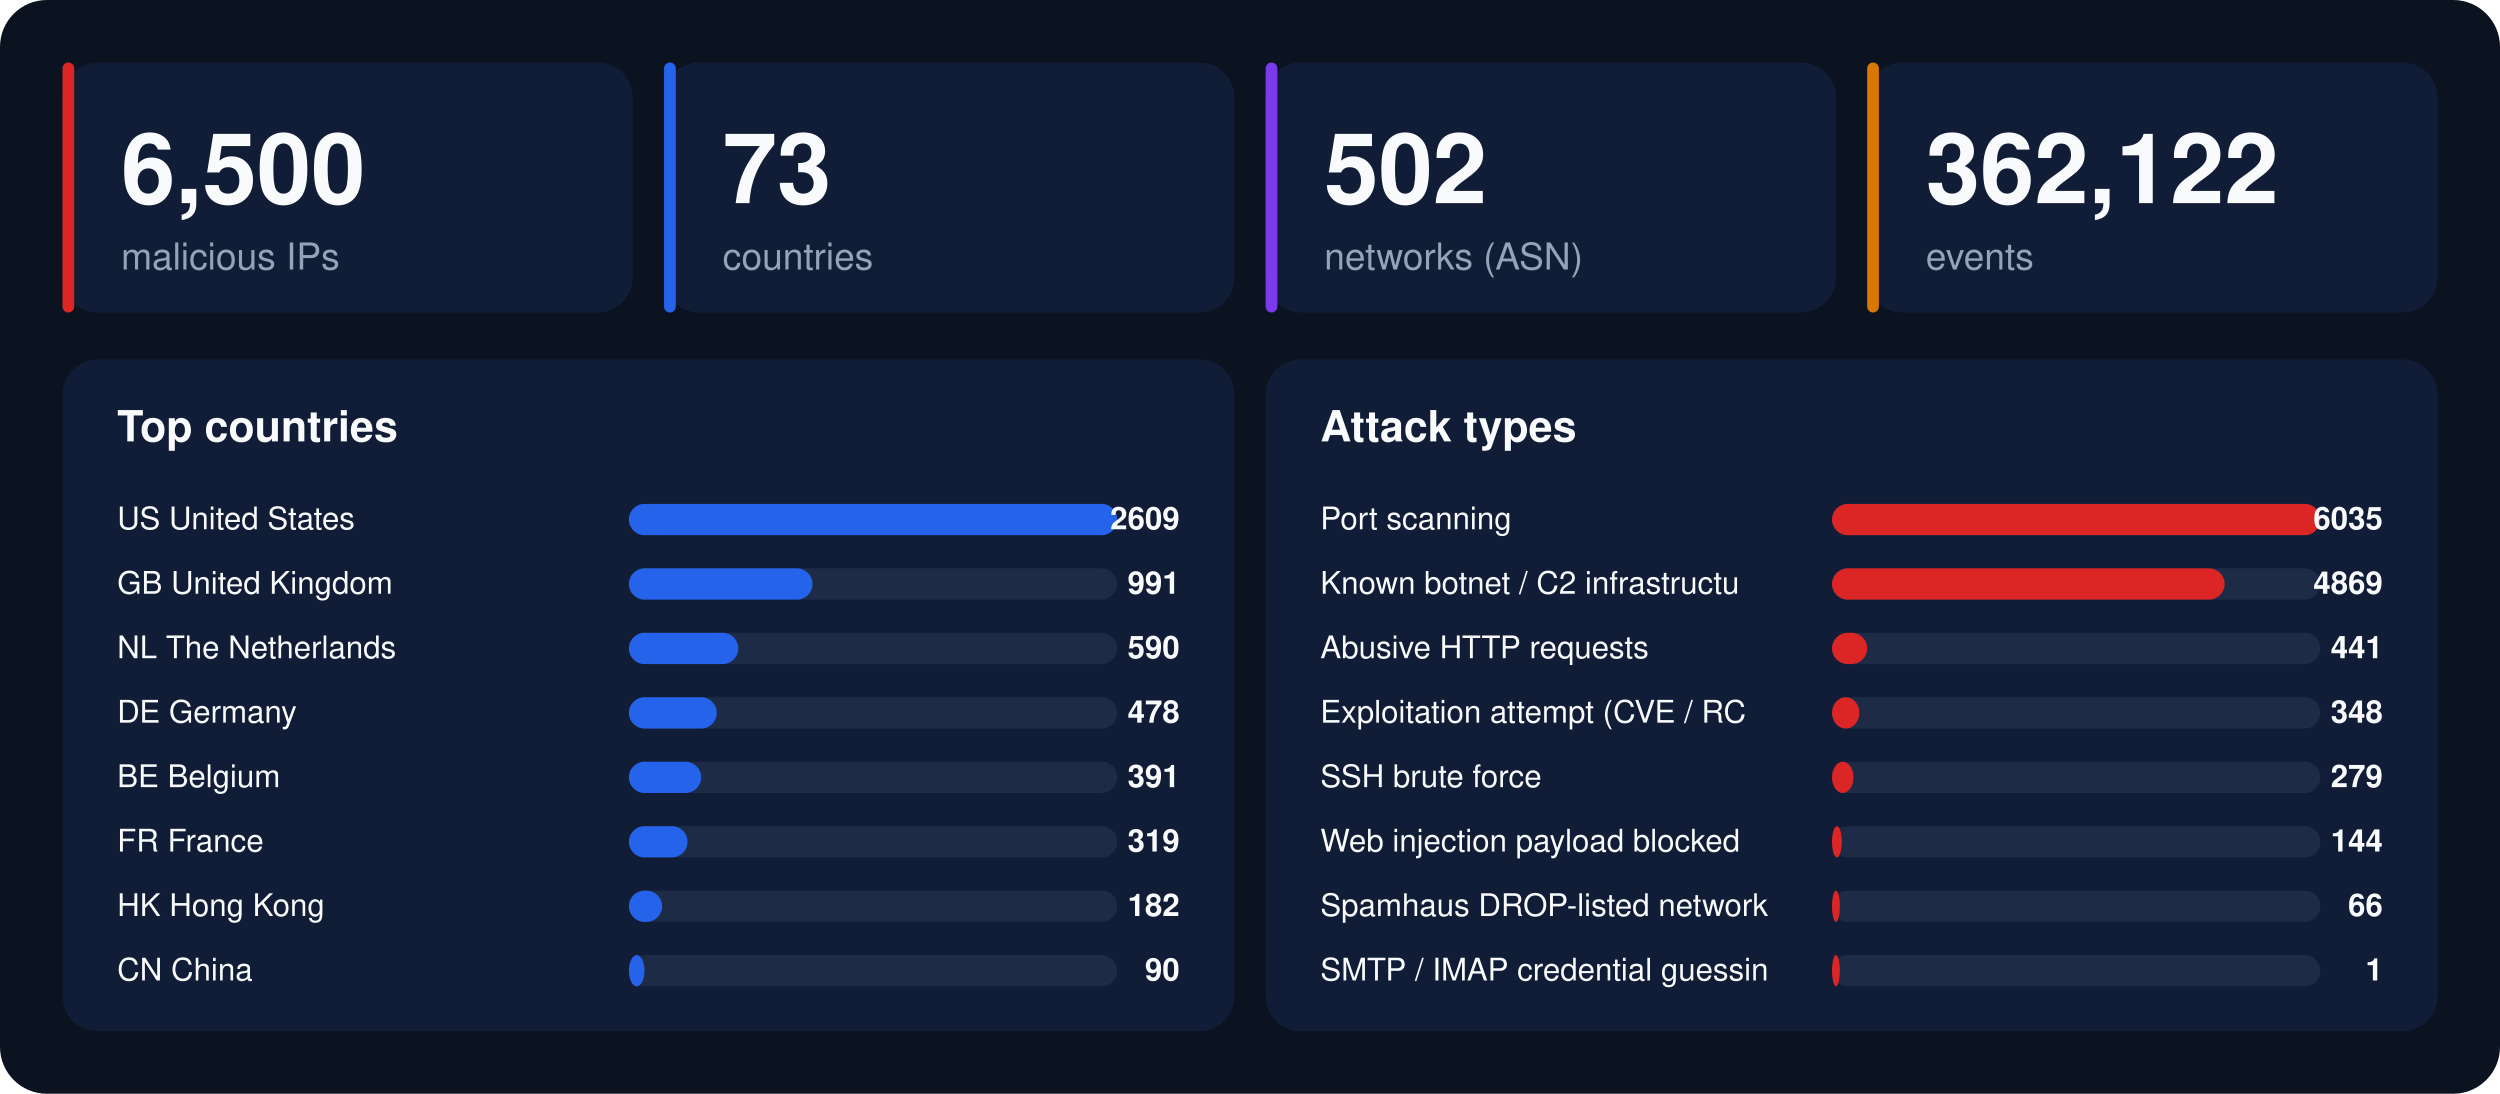
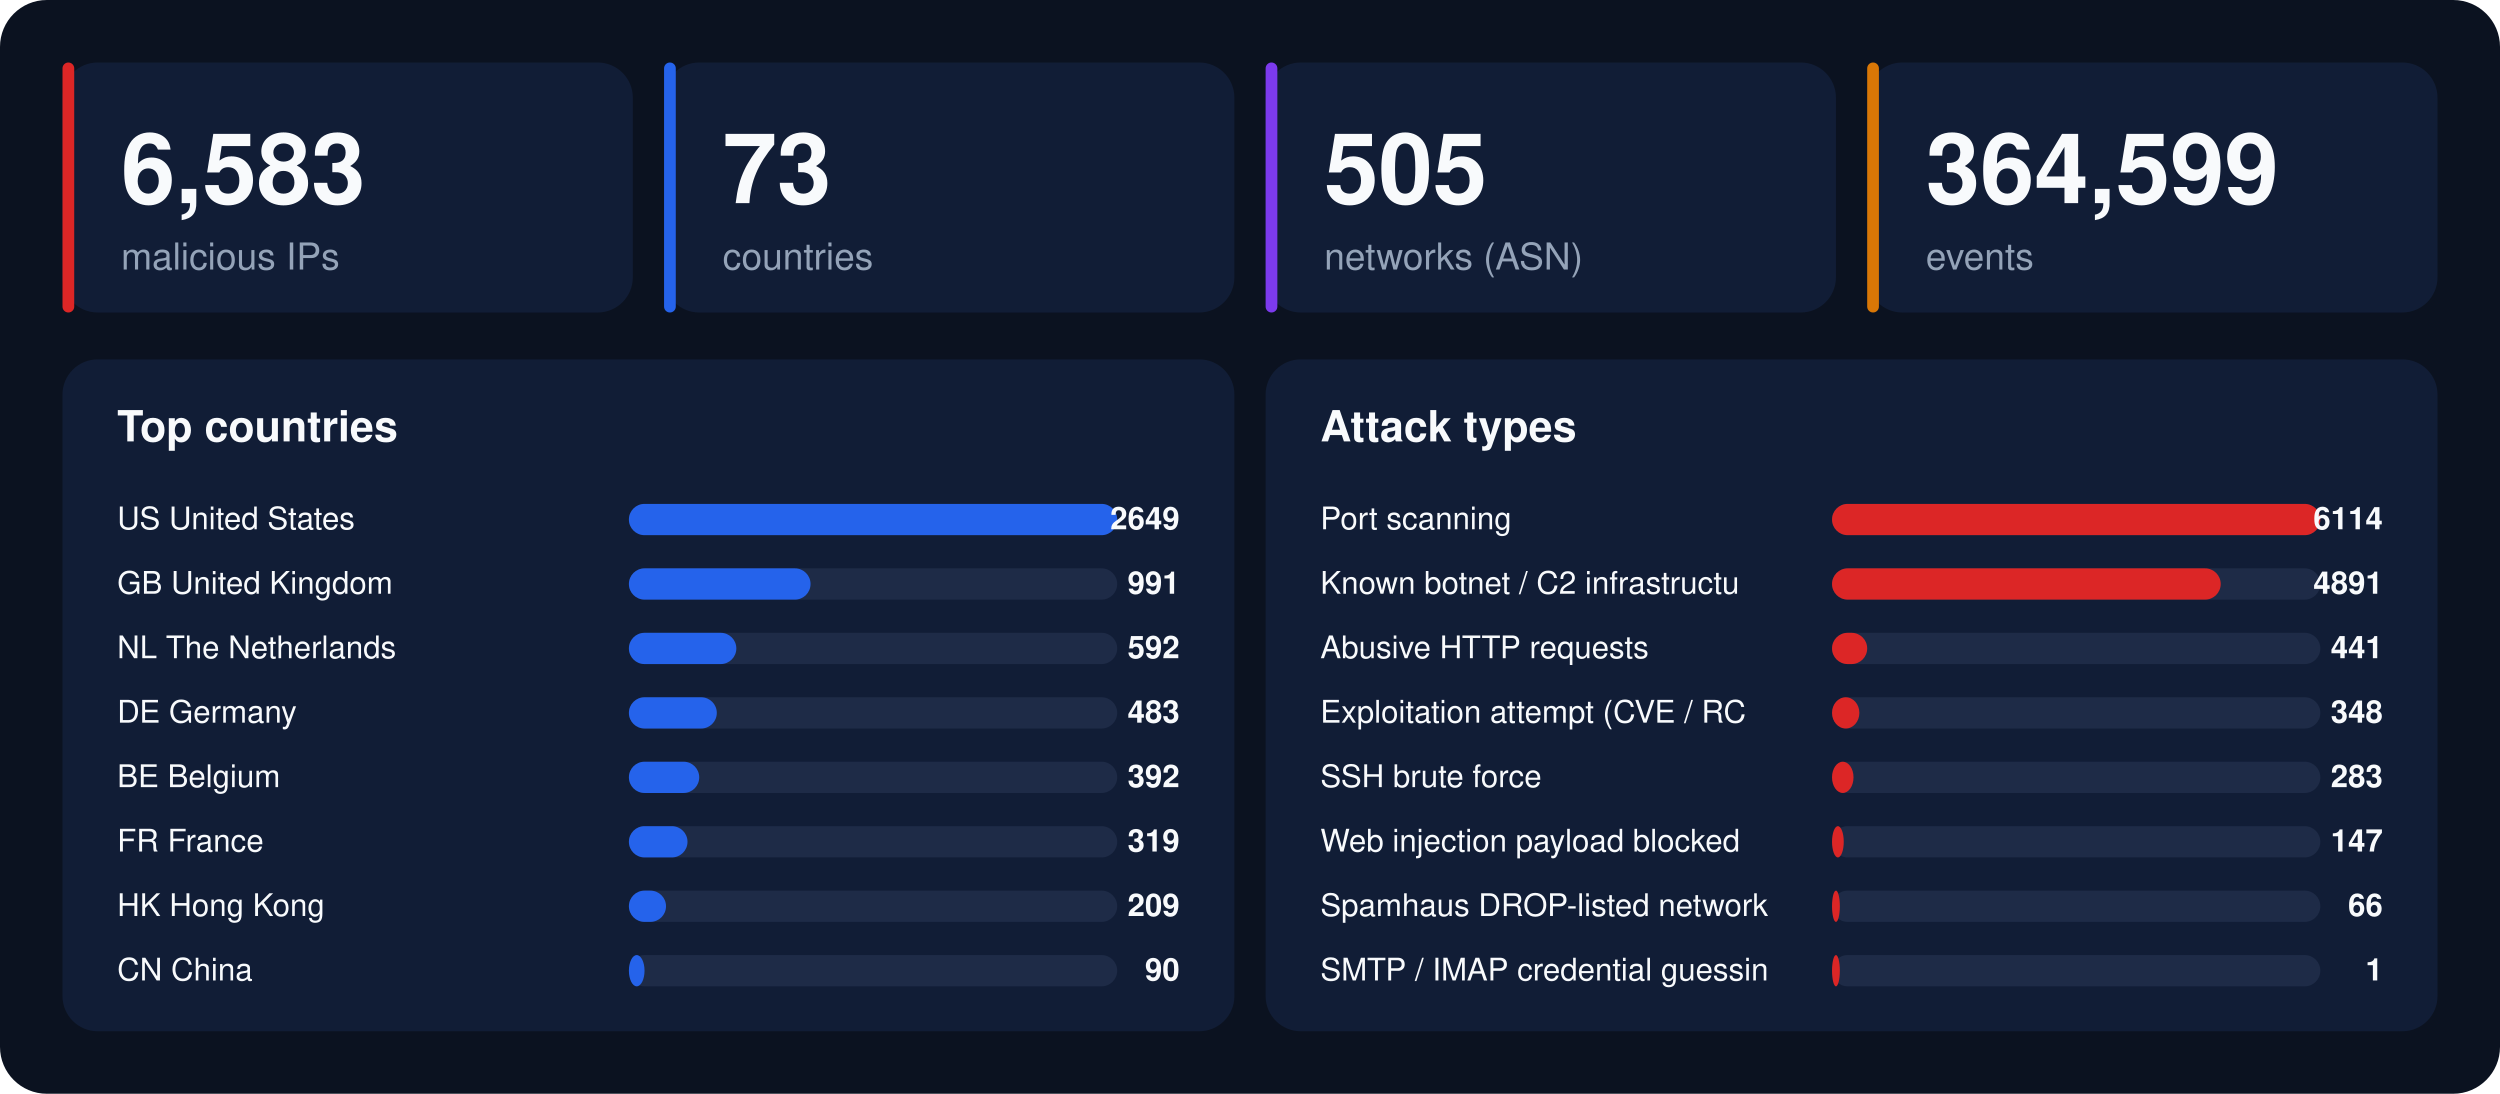
<svg xmlns="http://www.w3.org/2000/svg" width="1280" height="560" viewBox="0 0 1280 560" font-family="-apple-system,BlinkMacSystemFont,'Segoe UI',Helvetica,Arial,sans-serif">
  <rect width="1280" height="560" rx="24" fill="#0b1220" />
  <rect x="32" y="32" width="292" height="128" rx="18" fill="#111d36" />
  <rect x="32" y="32" width="6" height="128" rx="3" fill="#dc2626" />
-   <text x="62" y="104" font-size="50" font-weight="800" fill="#f8fafc">6,500</text>
+   <text x="62" y="104" font-size="50" font-weight="800" fill="#f8fafc">6,583</text>
  <text x="62" y="138" font-size="19" fill="#94a3b8">malicious IPs</text>
  <rect x="340" y="32" width="292" height="128" rx="18" fill="#111d36" />
  <rect x="340" y="32" width="6" height="128" rx="3" fill="#2563eb" />
  <text x="370" y="104" font-size="50" font-weight="800" fill="#f8fafc">73</text>
  <text x="370" y="138" font-size="19" fill="#94a3b8">countries</text>
  <rect x="648" y="32" width="292" height="128" rx="18" fill="#111d36" />
  <rect x="648" y="32" width="6" height="128" rx="3" fill="#7c3aed" />
-   <text x="678" y="104" font-size="50" font-weight="800" fill="#f8fafc">502</text>
+   <text x="678" y="104" font-size="50" font-weight="800" fill="#f8fafc">505</text>
  <text x="678" y="138" font-size="19" fill="#94a3b8">networks (ASN)</text>
  <rect x="956" y="32" width="292" height="128" rx="18" fill="#111d36" />
  <rect x="956" y="32" width="6" height="128" rx="3" fill="#d97706" />
-   <text x="986" y="104" font-size="50" font-weight="800" fill="#f8fafc">362,122</text>
+   <text x="986" y="104" font-size="50" font-weight="800" fill="#f8fafc">364,599</text>
  <text x="986" y="138" font-size="19" fill="#94a3b8">events</text>
  <rect x="32" y="184" width="600" height="344" rx="18" fill="#111d36" />
  <text x="60" y="226" font-size="22" font-weight="700" fill="#f8fafc">Top countries</text>
  <text x="60" y="271" font-size="16" fill="#f8fafc">US  United States</text>
  <rect x="322" y="258" width="250" height="16" rx="8" fill="#1e2b47" />
  <rect x="322" y="258" width="250" height="16" rx="8" fill="#2563eb" />
-   <text x="604" y="271" font-size="16" font-weight="700" text-anchor="end" fill="#f8fafc">2609</text>
+   <text x="604" y="271" font-size="16" font-weight="700" text-anchor="end" fill="#f8fafc">2649</text>
  <text x="60" y="304" font-size="16" fill="#f8fafc">GB  United Kingdom</text>
  <rect x="322" y="291" width="250" height="16" rx="8" fill="#1e2b47" />
-   <rect x="322" y="291" width="94" height="16" rx="8" fill="#2563eb" />
+   <rect x="322" y="291" width="93" height="16" rx="8" fill="#2563eb" />
  <text x="604" y="304" font-size="16" font-weight="700" text-anchor="end" fill="#f8fafc">991</text>
  <text x="60" y="337" font-size="16" fill="#f8fafc">NL  The Netherlands</text>
  <rect x="322" y="324" width="250" height="16" rx="8" fill="#1e2b47" />
-   <rect x="322" y="324" width="56" height="16" rx="8" fill="#2563eb" />
-   <text x="604" y="337" font-size="16" font-weight="700" text-anchor="end" fill="#f8fafc">590</text>
+   <rect x="322" y="324" width="55" height="16" rx="8" fill="#2563eb" />
+   <text x="604" y="337" font-size="16" font-weight="700" text-anchor="end" fill="#f8fafc">592</text>
  <text x="60" y="370" font-size="16" fill="#f8fafc">DE  Germany</text>
  <rect x="322" y="357" width="250" height="16" rx="8" fill="#1e2b47" />
  <rect x="322" y="357" width="45" height="16" rx="8" fill="#2563eb" />
-   <text x="604" y="370" font-size="16" font-weight="700" text-anchor="end" fill="#f8fafc">478</text>
+   <text x="604" y="370" font-size="16" font-weight="700" text-anchor="end" fill="#f8fafc">483</text>
  <text x="60" y="403" font-size="16" fill="#f8fafc">BE  Belgium</text>
  <rect x="322" y="390" width="250" height="16" rx="8" fill="#1e2b47" />
-   <rect x="322" y="390" width="37" height="16" rx="8" fill="#2563eb" />
-   <text x="604" y="403" font-size="16" font-weight="700" text-anchor="end" fill="#f8fafc">391</text>
+   <rect x="322" y="390" width="36" height="16" rx="8" fill="#2563eb" />
+   <text x="604" y="403" font-size="16" font-weight="700" text-anchor="end" fill="#f8fafc">392</text>
  <text x="60" y="436" font-size="16" fill="#f8fafc">FR  France</text>
  <rect x="322" y="423" width="250" height="16" rx="8" fill="#1e2b47" />
  <rect x="322" y="423" width="30" height="16" rx="8" fill="#2563eb" />
  <text x="604" y="436" font-size="16" font-weight="700" text-anchor="end" fill="#f8fafc">319</text>
  <text x="60" y="469" font-size="16" fill="#f8fafc">HK  Hong Kong</text>
  <rect x="322" y="456" width="250" height="16" rx="8" fill="#1e2b47" />
-   <rect x="322" y="456" width="17" height="16" rx="8" fill="#2563eb" />
-   <text x="604" y="469" font-size="16" font-weight="700" text-anchor="end" fill="#f8fafc">182</text>
+   <rect x="322" y="456" width="19" height="16" rx="8" fill="#2563eb" />
+   <text x="604" y="469" font-size="16" font-weight="700" text-anchor="end" fill="#f8fafc">209</text>
  <text x="60" y="502" font-size="16" fill="#f8fafc">CN  China</text>
  <rect x="322" y="489" width="250" height="16" rx="8" fill="#1e2b47" />
  <rect x="322" y="489" width="8" height="16" rx="8" fill="#2563eb" />
  <text x="604" y="502" font-size="16" font-weight="700" text-anchor="end" fill="#f8fafc">90</text>
  <rect x="648" y="184" width="600" height="344" rx="18" fill="#111d36" />
  <text x="676" y="226" font-size="22" font-weight="700" fill="#f8fafc">Attack types</text>
  <text x="676" y="271" font-size="16" fill="#f8fafc">Port scanning</text>
  <rect x="938" y="258" width="250" height="16" rx="8" fill="#1e2b47" />
  <rect x="938" y="258" width="250" height="16" rx="8" fill="#dc2626" />
-   <text x="1220" y="271" font-size="16" font-weight="700" text-anchor="end" fill="#f8fafc">6035</text>
+   <text x="1220" y="271" font-size="16" font-weight="700" text-anchor="end" fill="#f8fafc">6114</text>
  <text x="676" y="304" font-size="16" fill="#f8fafc">Known botnet / C2 infrastructu</text>
  <rect x="938" y="291" width="250" height="16" rx="8" fill="#1e2b47" />
-   <rect x="938" y="291" width="201" height="16" rx="8" fill="#dc2626" />
-   <text x="1220" y="304" font-size="16" font-weight="700" text-anchor="end" fill="#f8fafc">4869</text>
+   <rect x="938" y="291" width="199" height="16" rx="8" fill="#dc2626" />
+   <text x="1220" y="304" font-size="16" font-weight="700" text-anchor="end" fill="#f8fafc">4891</text>
  <text x="676" y="337" font-size="16" fill="#f8fafc">Abusive HTTP requests</text>
  <rect x="938" y="324" width="250" height="16" rx="8" fill="#1e2b47" />
  <rect x="938" y="324" width="18" height="16" rx="8" fill="#dc2626" />
  <text x="1220" y="337" font-size="16" font-weight="700" text-anchor="end" fill="#f8fafc">441</text>
  <text x="676" y="370" font-size="16" fill="#f8fafc">Exploitation attempt (CVE / RC</text>
  <rect x="938" y="357" width="250" height="16" rx="8" fill="#1e2b47" />
  <rect x="938" y="357" width="14" height="16" rx="8" fill="#dc2626" />
  <text x="1220" y="370" font-size="16" font-weight="700" text-anchor="end" fill="#f8fafc">348</text>
  <text x="676" y="403" font-size="16" fill="#f8fafc">SSH brute force</text>
  <rect x="938" y="390" width="250" height="16" rx="8" fill="#1e2b47" />
  <rect x="938" y="390" width="11" height="16" rx="8" fill="#dc2626" />
-   <text x="1220" y="403" font-size="16" font-weight="700" text-anchor="end" fill="#f8fafc">279</text>
+   <text x="1220" y="403" font-size="16" font-weight="700" text-anchor="end" fill="#f8fafc">283</text>
  <text x="676" y="436" font-size="16" fill="#f8fafc">Web injection payload blocked </text>
  <rect x="938" y="423" width="250" height="16" rx="8" fill="#1e2b47" />
-   <rect x="938" y="423" width="5" height="16" rx="8" fill="#dc2626" />
-   <text x="1220" y="436" font-size="16" font-weight="700" text-anchor="end" fill="#f8fafc">144</text>
+   <rect x="938" y="423" width="6" height="16" rx="8" fill="#dc2626" />
+   <text x="1220" y="436" font-size="16" font-weight="700" text-anchor="end" fill="#f8fafc">147</text>
  <text x="676" y="469" font-size="16" fill="#f8fafc">Spamhaus DROP-listed network</text>
  <rect x="938" y="456" width="250" height="16" rx="8" fill="#1e2b47" />
  <rect x="938" y="456" width="4" height="16" rx="8" fill="#dc2626" />
  <text x="1220" y="469" font-size="16" font-weight="700" text-anchor="end" fill="#f8fafc">66</text>
  <text x="676" y="502" font-size="16" fill="#f8fafc">SMTP / IMAP credential guessin</text>
  <rect x="938" y="489" width="250" height="16" rx="8" fill="#1e2b47" />
  <rect x="938" y="489" width="4" height="16" rx="8" fill="#dc2626" />
  <text x="1220" y="502" font-size="16" font-weight="700" text-anchor="end" fill="#f8fafc">1</text>
</svg>
